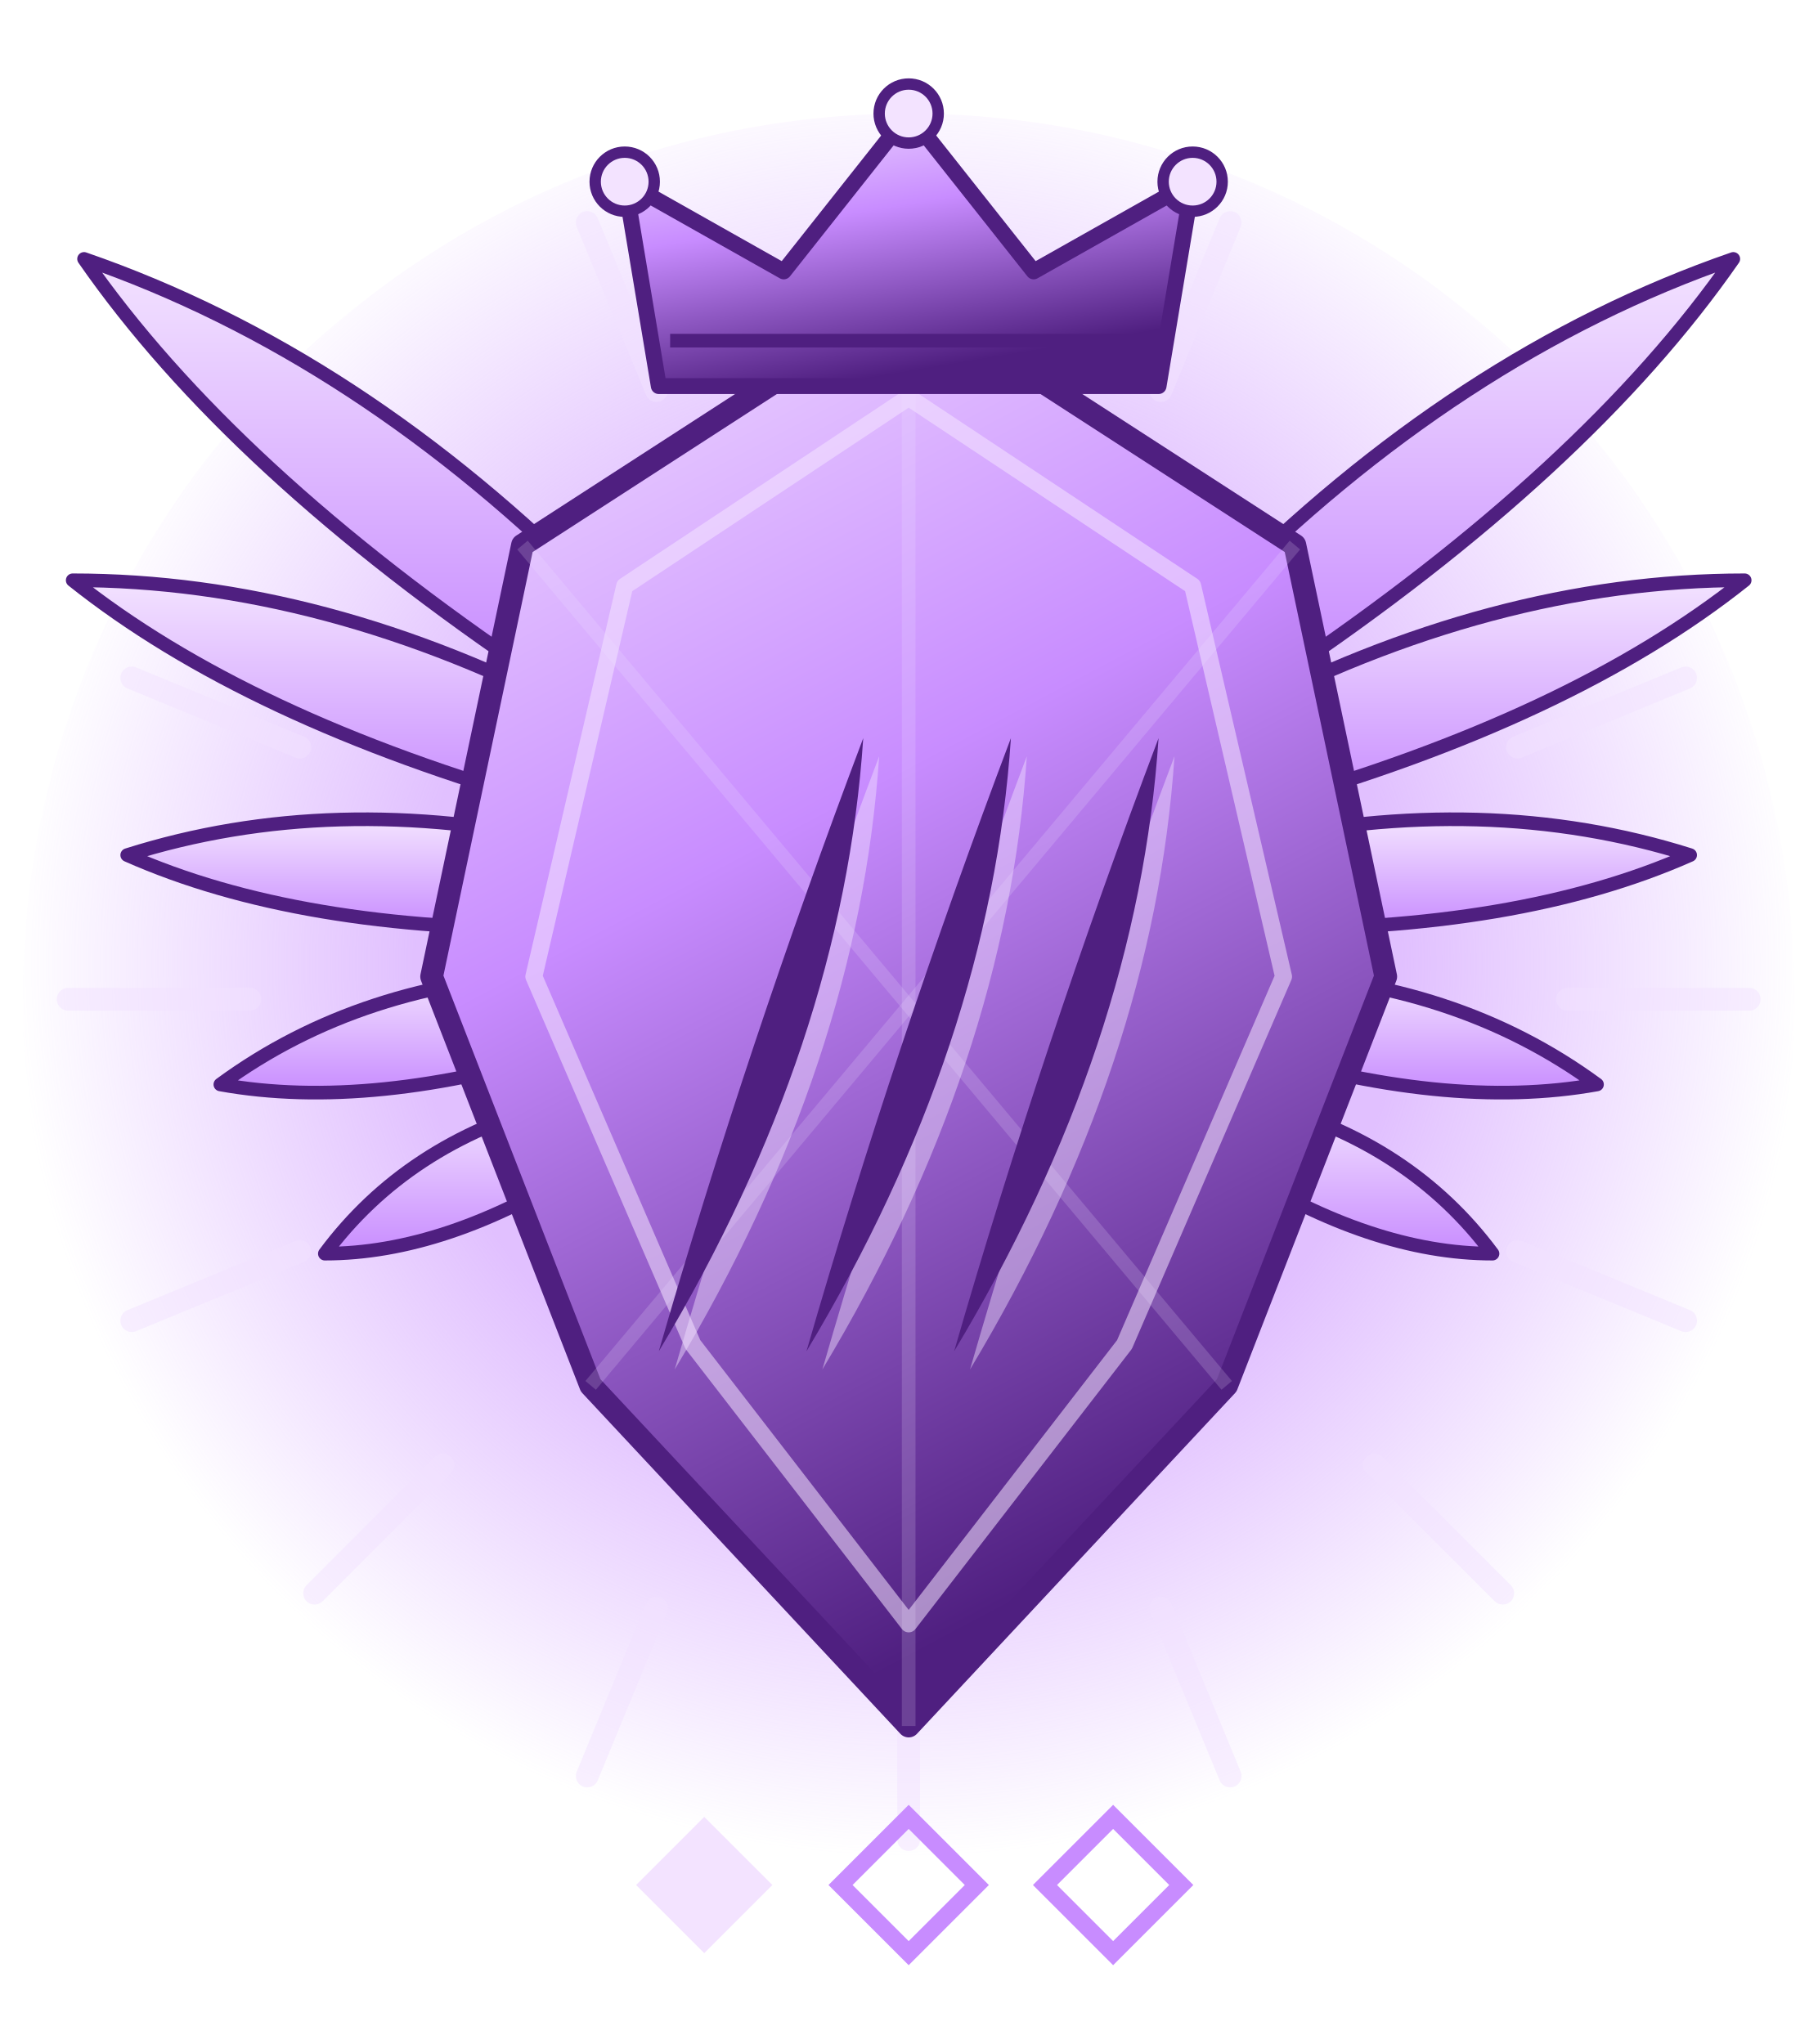
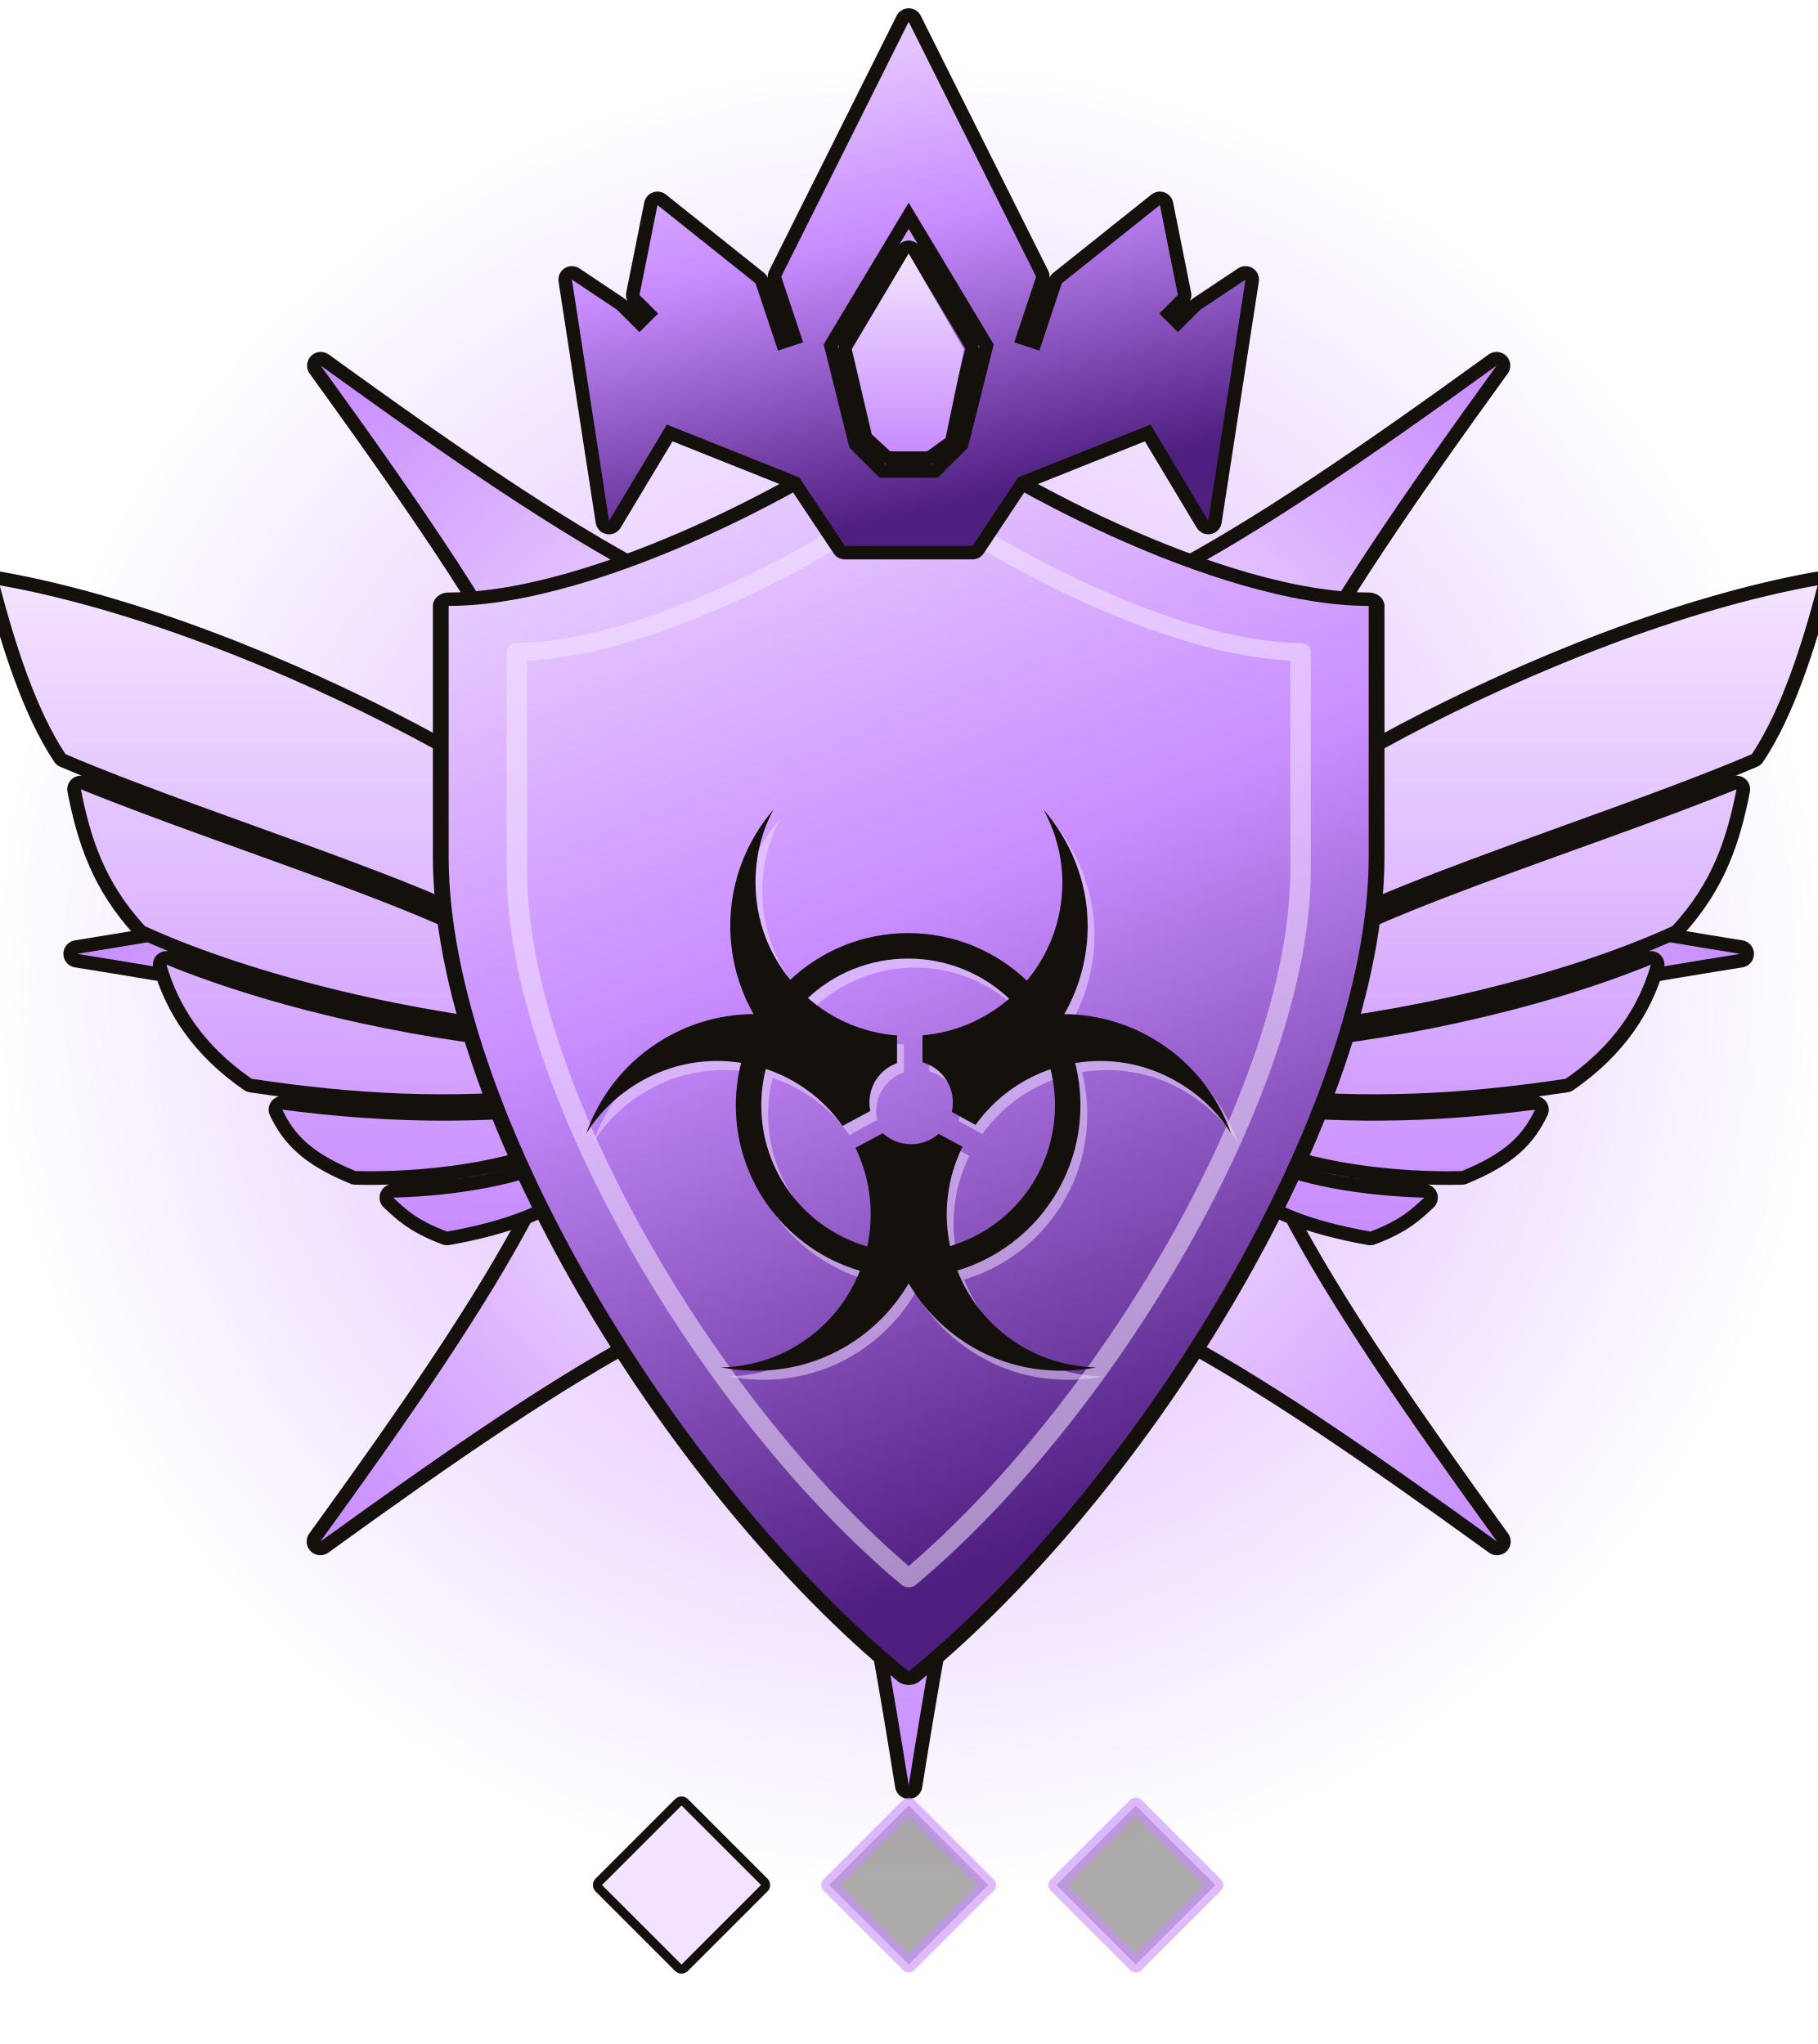
<svg xmlns="http://www.w3.org/2000/svg" viewBox="0 0 160 180" width="160" height="180" role="img" aria-label="Master III">
  <defs>
-     <linearGradient id="mmaster0" x1="0" y1="0" x2="0.35" y2="1">
+     <linearGradient id="mmaster0" x1="0" y1="0" x2="0.3" y2="1">
      <stop offset="0" stop-color="#f3e3ff" />
-       <stop offset="0.45" stop-color="#c88cff" />
+       <stop offset="0.5" stop-color="#c88cff" />
      <stop offset="1" stop-color="#4f1f80" />
    </linearGradient>
    <linearGradient id="wmaster0" x1="0" y1="0" x2="0" y2="1">
      <stop offset="0" stop-color="#f3e3ff" />
      <stop offset="1" stop-color="#c88cff" />
    </linearGradient>
-     <radialGradient id="hmaster0" cx="0.5" cy="0.48" r="0.5">
-       <stop offset="0.55" stop-color="#c88cff" stop-opacity="0.55" />
+     <radialGradient id="rmaster0" cx="0.5" cy="0.5" r="0.5">
+       <stop offset="0.35" stop-color="#f3e3ff" />
+       <stop offset="1" stop-color="#c88cff" />
+     </radialGradient>
+     <radialGradient id="hmaster0" cx="0.5" cy="0.5" r="0.5">
+       <stop offset="0.2" stop-color="#c88cff" stop-opacity="0.6" />
      <stop offset="1" stop-color="#c88cff" stop-opacity="0" />
    </radialGradient>
  </defs>
-   <circle cx="80" cy="88" r="78" fill="url(#hmaster0)" />
-   <line x1="138" y1="88" x2="154" y2="88" stroke="#f3e3ff" stroke-opacity="0.5" stroke-width="2" stroke-linecap="round" />
-   <line x1="133.6" y1="110.2" x2="148.4" y2="116.3" stroke="#f3e3ff" stroke-opacity="0.5" stroke-width="2" stroke-linecap="round" />
-   <line x1="121" y1="129" x2="132.3" y2="140.3" stroke="#f3e3ff" stroke-opacity="0.5" stroke-width="2" stroke-linecap="round" />
-   <line x1="102.2" y1="141.6" x2="108.3" y2="156.4" stroke="#f3e3ff" stroke-opacity="0.5" stroke-width="2" stroke-linecap="round" />
-   <line x1="80" y1="146" x2="80" y2="162" stroke="#f3e3ff" stroke-opacity="0.5" stroke-width="2" stroke-linecap="round" />
-   <line x1="57.8" y1="141.6" x2="51.7" y2="156.4" stroke="#f3e3ff" stroke-opacity="0.5" stroke-width="2" stroke-linecap="round" />
-   <line x1="39" y1="129" x2="27.7" y2="140.3" stroke="#f3e3ff" stroke-opacity="0.5" stroke-width="2" stroke-linecap="round" />
-   <line x1="26.4" y1="110.2" x2="11.6" y2="116.3" stroke="#f3e3ff" stroke-opacity="0.5" stroke-width="2" stroke-linecap="round" />
-   <line x1="22" y1="88" x2="6" y2="88" stroke="#f3e3ff" stroke-opacity="0.5" stroke-width="2" stroke-linecap="round" />
-   <line x1="26.4" y1="65.8" x2="11.6" y2="59.7" stroke="#f3e3ff" stroke-opacity="0.5" stroke-width="2" stroke-linecap="round" />
-   <line x1="39" y1="47" x2="27.7" y2="35.7" stroke="#f3e3ff" stroke-opacity="0.5" stroke-width="2" stroke-linecap="round" />
-   <line x1="57.8" y1="34.4" x2="51.7" y2="19.6" stroke="#f3e3ff" stroke-opacity="0.5" stroke-width="2" stroke-linecap="round" />
-   <line x1="80" y1="30" x2="80" y2="14" stroke="#f3e3ff" stroke-opacity="0.5" stroke-width="2" stroke-linecap="round" />
-   <line x1="102.2" y1="34.4" x2="108.3" y2="19.6" stroke="#f3e3ff" stroke-opacity="0.5" stroke-width="2" stroke-linecap="round" />
-   <line x1="121" y1="47" x2="132.3" y2="35.7" stroke="#f3e3ff" stroke-opacity="0.5" stroke-width="2" stroke-linecap="round" />
-   <line x1="133.6" y1="65.8" x2="148.4" y2="59.7" stroke="#f3e3ff" stroke-opacity="0.5" stroke-width="2" stroke-linecap="round" />
-   <path d="M48.7 97.2 Q35.8 100.7 28.6 110.4 Q39.2 110.4 51.3 102.8 Z" fill="url(#wmaster0)" stroke="#4f1f80" stroke-width="1.2" stroke-linejoin="round" />
-   <path d="M49.3 85.7 Q31.8 86.4 19.4 95.5 Q32.7 97.9 50.7 92.3 Z" fill="url(#wmaster0)" stroke="#4f1f80" stroke-width="1.2" stroke-linejoin="round" />
-   <path d="M50.3 74.2 Q29.2 69.6 11.2 75.3 Q26.3 82 49.7 81.8 Z" fill="url(#wmaster0)" stroke="#4f1f80" stroke-width="1.2" stroke-linejoin="round" />
-   <path d="M51.4 63.1 Q28.6 51.1 6.4 51.1 Q21.7 63.3 48.6 70.9 Z" fill="url(#wmaster0)" stroke="#4f1f80" stroke-width="1.2" stroke-linejoin="round" />
-   <path d="M52.8 52.5 Q31.7 31.2 7.4 22.8 Q20.3 41.4 47.2 59.5 Z" fill="url(#wmaster0)" stroke="#4f1f80" stroke-width="1.2" stroke-linejoin="round" />
-   <path d="M111.3 97.2 Q124.2 100.7 131.4 110.4 Q120.8 110.4 108.7 102.8 Z" fill="url(#wmaster0)" stroke="#4f1f80" stroke-width="1.2" stroke-linejoin="round" />
-   <path d="M110.7 85.7 Q128.2 86.4 140.6 95.5 Q127.3 97.9 109.3 92.3 Z" fill="url(#wmaster0)" stroke="#4f1f80" stroke-width="1.2" stroke-linejoin="round" />
-   <path d="M109.7 74.2 Q130.8 69.6 148.8 75.3 Q133.7 82 110.3 81.8 Z" fill="url(#wmaster0)" stroke="#4f1f80" stroke-width="1.2" stroke-linejoin="round" />
-   <path d="M108.6 63.1 Q131.4 51.1 153.6 51.1 Q138.3 63.3 111.4 70.9 Z" fill="url(#wmaster0)" stroke="#4f1f80" stroke-width="1.2" stroke-linejoin="round" />
-   <path d="M107.2 52.5 Q128.3 31.2 152.6 22.8 Q139.7 41.4 112.8 59.5 Z" fill="url(#wmaster0)" stroke="#4f1f80" stroke-width="1.2" stroke-linejoin="round" />
-   <polygon points="80,26 114,48 122,86 108,122 80,152 52,122 38,86 46,48" fill="url(#mmaster0)" stroke="#4f1f80" stroke-width="2" stroke-linejoin="round" />
-   <polygon points="80,35 105,51.6 113,86 99,118.4 80,143 61,118.4 47,86 55,51.6" fill="none" stroke="#f3e3ff" stroke-opacity="0.55" stroke-width="1.5" stroke-linejoin="round" />
-   <line x1="80" y1="26" x2="80" y2="152" stroke="#f3e3ff" stroke-opacity="0.18" stroke-width="1.2" />
-   <line x1="46" y1="48" x2="108" y2="122" stroke="#f3e3ff" stroke-opacity="0.18" stroke-width="1.2" />
-   <line x1="114" y1="48" x2="52" y2="122" stroke="#f3e3ff" stroke-opacity="0.18" stroke-width="1.2" />
-   <polygon points="58,34 55,16 69,23.9 80,10 91,23.9 105,16 102,34" fill="url(#mmaster0)" stroke="#4f1f80" stroke-width="1.4" stroke-linejoin="round" />
-   <line x1="59" y1="30" x2="101" y2="30" stroke="#4f1f80" stroke-width="1.2" />
-   <circle cx="55" cy="16" r="2.6" fill="#f3e3ff" stroke="#4f1f80" stroke-width="1" />
-   <circle cx="80" cy="10" r="2.6" fill="#f3e3ff" stroke="#4f1f80" stroke-width="1" />
-   <circle cx="105" cy="16" r="2.6" fill="#f3e3ff" stroke="#4f1f80" stroke-width="1" />
-   <path d="M76 65 Q74.2 92 58 119 Q65.8 92 76 65 Z" fill="#f3e3ff" fill-opacity="0.45" transform="translate(1.4 1.6)" />
-   <path d="M76 65 Q74.2 92 58 119 Q65.8 92 76 65 Z" fill="#4f1f80" />
-   <path d="M89 65 Q87.2 92 71 119 Q78.8 92 89 65 Z" fill="#f3e3ff" fill-opacity="0.45" transform="translate(1.4 1.6)" />
-   <path d="M89 65 Q87.2 92 71 119 Q78.8 92 89 65 Z" fill="#4f1f80" />
-   <path d="M102 65 Q100.2 92 84 119 Q91.8 92 102 65 Z" fill="#f3e3ff" fill-opacity="0.45" transform="translate(1.4 1.6)" />
-   <path d="M102 65 Q100.2 92 84 119 Q91.8 92 102 65 Z" fill="#4f1f80" />
-   <polygon points="62,160 68,166 62,172 56,166" fill="#f3e3ff" />
-   <polygon points="80,160 86,166 80,172 74,166" fill="none" stroke="#c88cff" stroke-width="1.5" />
-   <polygon points="98,160 104,166 98,172 92,166" fill="none" stroke="#c88cff" stroke-width="1.5" />
+   <circle cx="80" cy="86" r="80" fill="url(#hmaster0)" />
+   <path transform="translate(80 84) rotate(45) scale(0.31 0.31) translate(-256 -256)" d="M255.9 19.77C241.5 109.6 229.4 163 196.2 196.2c-33.2 33.2-86.6 45.3-176.43 59.7C109.6 270.3 163 282.4 196.2 315.7c33.2 33.2 45.3 86.6 59.7 176.5 14.4-89.9 26.5-143.3 59.7-176.6 33.3-33.2 86.7-45.3 176.6-59.7-89.9-14.4-143.3-26.5-176.5-59.7-33.3-33.2-45.4-86.6-59.8-176.43zM423 89c-45.8 33.1-81 56.9-112.4 70.2 5.1 9.4 11 17.4 17.8 24.2 6.8 6.8 14.8 12.7 24.3 17.9 13.4-31.4 37.2-66.6 70.3-112.3zm-333.94.06C122.2 134.8 145.9 169.9 159.2 201.2c9.4-5.1 17.4-11 24.2-17.8 6.8-6.8 12.7-14.8 17.8-24.2-31.3-13.3-66.4-37-112.14-70.14zM352.7 310.5c-9.5 5.2-17.5 11.1-24.3 17.9-6.8 6.8-12.7 14.8-17.9 24.3C342 366 377.2 389.8 423 423c-33.2-45.8-57-81-70.3-112.5zm-193.5.1C145.9 342 122.1 377.2 89 423c45.7-33.1 80.9-56.9 112.3-70.3-5.2-9.5-11.1-17.5-17.9-24.3-6.8-6.8-14.8-12.7-24.2-17.8z" fill="url(#rmaster0)" stroke="#14100c" stroke-width="7.77" stroke-linejoin="round" paint-order="stroke" />
+   <path transform="translate(30 80) scale(-0.13 0.13) translate(-256 -256)" d="M487 37.1C396.4 53.23 292 95.28 207.5 140 163 163.6 124 187.8 95.39 209.2 81.08 220 69.36 230 60.93 238.6c-8.43 8.7-13.38 16.3-14.65 20.3-9.04 28.7-3.42 57.7 1.73 84.7 9.55 50.4-3.23 88.9-22.98 126.3 25.24-5.7 45.36-19.8 57-47 8.47-19.8 9.13-37 11.43-57.6 2.3-20.6 6.45-44.2 22.44-73.2l.2-.4.2-.4c8.8-12.6 26.2-22.2 50-33.4 23.7-11.2 53.6-23 86-35.1 63.8-23.8 137.2-48.7 190.1-71.3 20-30.1 34-74.24 44.6-114.4zm-55 138.2c-51.7 21-116.6 43.1-173.5 64.3-32.2 12-61.8 23.7-84.6 34.5-22.6 10.7-38.5 21.6-42.6 27.2-6.8 12.3-11.1 23.2-14 33.3 83.4-6.5 195.3-31.8 271.3-66.6 27.4-29.7 36.9-59.7 43.4-92.7zm-58 118.8c-79 32.2-182 53.3-260.8 58.6-.9 5-1.5 9.8-2 14.6-.4 3.5-.7 7.1-1.1 10.6 72.4 7.5 136.3 4 206.2-6.5 32.6-22.5 49.8-49.6 57.7-77.3zm-78.4 98.2c-62.3 8.1-121.6 10.2-187.6 3.4-.7 4.5-1.6 9-2.7 13.6 35.9 19.2 98.1 25.8 140.7 24.6 30.2-12.4 41.5-24.8 49.6-41.6zM99.78 426.7c-1.15 2.1-3.14 6.7-4.21 8.9 14.03 20.2 48.73 32.2 88.43 39.3 21.2-8 28.3-15.5 36.5-23-39.7-1.1-86.7-7.7-120.7-25.2z" fill="url(#wmaster0)" stroke="#14100c" stroke-width="18.48" stroke-linejoin="round" paint-order="stroke" />
+   <path transform="translate(130 80) scale(0.13 0.13) translate(-256 -256)" d="M487 37.1C396.4 53.23 292 95.28 207.5 140 163 163.6 124 187.8 95.39 209.2 81.08 220 69.36 230 60.93 238.6c-8.43 8.7-13.38 16.3-14.65 20.3-9.04 28.7-3.42 57.7 1.73 84.7 9.55 50.4-3.23 88.9-22.98 126.3 25.24-5.7 45.36-19.8 57-47 8.47-19.8 9.13-37 11.43-57.6 2.3-20.6 6.45-44.2 22.44-73.2l.2-.4.2-.4c8.8-12.6 26.2-22.2 50-33.4 23.7-11.2 53.6-23 86-35.1 63.8-23.8 137.2-48.7 190.1-71.3 20-30.1 34-74.24 44.6-114.4zm-55 138.2c-51.7 21-116.6 43.1-173.5 64.3-32.2 12-61.8 23.7-84.6 34.5-22.6 10.7-38.5 21.6-42.6 27.2-6.8 12.3-11.1 23.2-14 33.3 83.4-6.5 195.3-31.8 271.3-66.6 27.4-29.7 36.9-59.7 43.4-92.7zm-58 118.8c-79 32.2-182 53.3-260.8 58.6-.9 5-1.5 9.8-2 14.6-.4 3.5-.7 7.1-1.1 10.6 72.4 7.5 136.3 4 206.2-6.5 32.6-22.5 49.8-49.6 57.7-77.3zm-78.4 98.2c-62.3 8.1-121.6 10.2-187.6 3.4-.7 4.5-1.6 9-2.7 13.6 35.9 19.2 98.1 25.8 140.7 24.6 30.2-12.4 41.5-24.8 49.6-41.6zM99.78 426.7c-1.15 2.1-3.14 6.7-4.21 8.9 14.03 20.2 48.73 32.2 88.43 39.3 21.2-8 28.3-15.5 36.5-23-39.7-1.1-86.7-7.7-120.7-25.2z" fill="url(#wmaster0)" stroke="#14100c" stroke-width="18.48" stroke-linejoin="round" paint-order="stroke" />
+   <path transform="translate(80 92) scale(0.27 0.23) translate(-256 -256)" d="M256 16c25 24 100 72 150 72v96c0 96-75 240-150 312-75-72-150-216-150-312V88c50 0 125-48 150-72z" fill="url(#mmaster0)" stroke="#14100c" stroke-width="10.29" stroke-linejoin="round" paint-order="stroke" />
+   <path transform="translate(80 91) scale(0.23 0.2) translate(-256 -256)" d="M256 16c25 24 100 72 150 72v96c0 96-75 240-150 312-75-72-150-216-150-312V88c50 0 125-48 150-72z" fill="none" stroke="#f3e3ff" stroke-opacity="0.55" stroke-width="7.84" stroke-linejoin="round" paint-order="stroke" />
+   <path transform="translate(80.6 96.8) scale(0.12 0.12) translate(-257.15 -247.65)" d="M158.03 41.656c-19.755 22.934-31.78 52.76-31.78 85.406 0 23.544 6.228 45.667 17.125 64.782-22.02.108-44.312 5.78-64.72 17.562-28.266 16.32-48.113 41.64-58.093 70.22 9.484-15.492 23.012-28.562 39.844-38.282 23.238-13.417 49.246-17.604 73.813-13.72-2.547 9.988-3.907 20.45-3.907 31.22 0 57.436 38.516 106.03 91.062 121.375-9.005 22.822-25.49 42.892-48.406 56.124-16.838 9.722-35.253 14.313-53.407 14.78 29.763 5.674 61.89 1.723 90.187-14.624 20.317-11.732 36.307-28.117 47.406-47.03 11.1 18.922 27.08 35.325 47.406 47.06 28.296 16.35 60.422 20.268 90.188 14.595-18.163-.466-36.574-5.03-53.406-14.75-22.99-13.275-39.514-33.43-48.5-56.344 52.175-15.572 90.312-64.01 90.312-121.186 0-10.714-1.356-21.122-3.875-31.063 24.812-4.113 51.127.025 74.626 13.595 16.832 9.725 30.362 22.788 39.844 38.28-9.978-28.58-29.826-53.896-58.094-70.217-20.29-11.718-42.444-17.393-64.344-17.563 10.906-19.12 17.157-41.258 17.157-64.813 0-32.68-12.678-62.462-32.47-85.406 8.668 15.962 13.906 34.184 13.906 53.625 0 27.412-9.775 52.516-26.03 72.032-22.69-21.61-53.39-34.906-87.126-34.906-33.412 0-63.84 13.036-86.47 34.28-15.94-19.424-25.5-44.29-25.5-71.405 0-19.44 4.58-37.662 13.25-53.624zm98.72 109.438c28.748 0 54.833 11.19 74.125 29.47-17.373 14.994-39.375 24.76-63.594 26.874v19.812c12.912 3.6 22.283 15.35 22.283 29.47 0 2.39-.272 4.708-.782 6.936l17.44 9.5c14.018-19.577 33.415-33.477 54.967-40.844 2.14 8.485 3.282 17.372 3.282 26.532 0 48.918-32.41 90.075-76.97 103.28-5.058-23.923-2.37-49.563 9.125-72.905l-17.438-9.5c-5.385 4.726-12.45 7.592-20.25 7.592-8.056 0-15.342-3.05-20.78-8.062l-20.032 10.78c11.2 23.207 13.728 48.628 8.656 72.345-44.973-12.95-77.78-54.324-77.78-103.53 0-9.25 1.163-18.223 3.344-26.783 22.14 7.39 42.055 21.663 56.28 41.875l20.345-10.968c-.414-2.02-.626-4.103-.626-6.25 0-13.38 8.396-24.635 20.25-28.845V207.53c-24.962-1.917-47.63-11.958-65.375-27.5 19.238-17.95 45.074-28.936 73.53-28.936z" fill="#f3e3ff" fill-opacity="0.5" />
+   <path transform="translate(80 96) scale(0.12 0.12) translate(-257.15 -247.65)" d="M158.03 41.656c-19.755 22.934-31.78 52.76-31.78 85.406 0 23.544 6.228 45.667 17.125 64.782-22.02.108-44.312 5.78-64.72 17.562-28.266 16.32-48.113 41.64-58.093 70.22 9.484-15.492 23.012-28.562 39.844-38.282 23.238-13.417 49.246-17.604 73.813-13.72-2.547 9.988-3.907 20.45-3.907 31.22 0 57.436 38.516 106.03 91.062 121.375-9.005 22.822-25.49 42.892-48.406 56.124-16.838 9.722-35.253 14.313-53.407 14.78 29.763 5.674 61.89 1.723 90.187-14.624 20.317-11.732 36.307-28.117 47.406-47.03 11.1 18.922 27.08 35.325 47.406 47.06 28.296 16.35 60.422 20.268 90.188 14.595-18.163-.466-36.574-5.03-53.406-14.75-22.99-13.275-39.514-33.43-48.5-56.344 52.175-15.572 90.312-64.01 90.312-121.186 0-10.714-1.356-21.122-3.875-31.063 24.812-4.113 51.127.025 74.626 13.595 16.832 9.725 30.362 22.788 39.844 38.28-9.978-28.58-29.826-53.896-58.094-70.217-20.29-11.718-42.444-17.393-64.344-17.563 10.906-19.12 17.157-41.258 17.157-64.813 0-32.68-12.678-62.462-32.47-85.406 8.668 15.962 13.906 34.184 13.906 53.625 0 27.412-9.775 52.516-26.03 72.032-22.69-21.61-53.39-34.906-87.126-34.906-33.412 0-63.84 13.036-86.47 34.28-15.94-19.424-25.5-44.29-25.5-71.405 0-19.44 4.58-37.662 13.25-53.624zm98.72 109.438c28.748 0 54.833 11.19 74.125 29.47-17.373 14.994-39.375 24.76-63.594 26.874v19.812c12.912 3.6 22.283 15.35 22.283 29.47 0 2.39-.272 4.708-.782 6.936l17.44 9.5c14.018-19.577 33.415-33.477 54.967-40.844 2.14 8.485 3.282 17.372 3.282 26.532 0 48.918-32.41 90.075-76.97 103.28-5.058-23.923-2.37-49.563 9.125-72.905l-17.438-9.5c-5.385 4.726-12.45 7.592-20.25 7.592-8.056 0-15.342-3.05-20.78-8.062l-20.032 10.78c11.2 23.207 13.728 48.628 8.656 72.345-44.973-12.95-77.78-54.324-77.78-103.53 0-9.25 1.163-18.223 3.344-26.783 22.14 7.39 42.055 21.663 56.28 41.875l20.345-10.968c-.414-2.02-.626-4.103-.626-6.25 0-13.38 8.396-24.635 20.25-28.845V207.53c-24.962-1.917-47.63-11.958-65.375-27.5 19.238-17.95 45.074-28.936 73.53-28.936z" fill="#14100c" />
+   <path transform="translate(80 25) scale(0.13 0.13) translate(-256 -245.6)" d="M256 68.02L169.7 240.7l14.8 44.5-17 5.6-15.2-45.6-66.42-53-12.18 60.9 12.62 12.6-12.66 12.6-15.21-15.2-30.53-20.4 25.15 163.4 39.17-65.2 89.66 35.8 30.9 46.4h86.4l30.9-46.4 89.7-35.8 39.1 65.2 25.2-163.4-30.6 20.4-15.2 15.2-12.6-12.6 12.6-12.6-12.2-60.9-66.4 53-15.2 45.6-17-5.6 14.8-44.5zm0 122.58l55.7 92.8 1.9 3.2-17.5 70-20.4 20.3h-39.4l-20.4-20.3-17.5-70zm0 34.8l-38.4 64 14.5 58 11.6 11.7h24.6l11.6-11.7 14.5-58z" fill="url(#mmaster0)" stroke="#14100c" stroke-width="18.26" stroke-linejoin="round" paint-order="stroke" />
+   <path transform="translate(80 25) scale(0.13 0.13) translate(-256 -245.6)" d="M256 225 L293.5 290 L281 350 L268.5 359 L243.5 359 L231 347.5 L217.5 290 Z" fill="url(#wmaster0)" />
+   <path d="M60 159 L67 166 L60 173 L53 166 Z" fill="#f3e3ff" stroke="#14100c" stroke-width="1.6" stroke-linejoin="round" paint-order="stroke" />
+   <path d="M80 159 L87 166 L80 173 L73 166 Z" fill="#14100c" fill-opacity="0.35" stroke="#c88cff" stroke-opacity="0.6" stroke-width="1.4" stroke-linejoin="round" />
+   <path d="M100 159 L107 166 L100 173 L93 166 Z" fill="#14100c" fill-opacity="0.35" stroke="#c88cff" stroke-opacity="0.6" stroke-width="1.4" stroke-linejoin="round" />
</svg>
